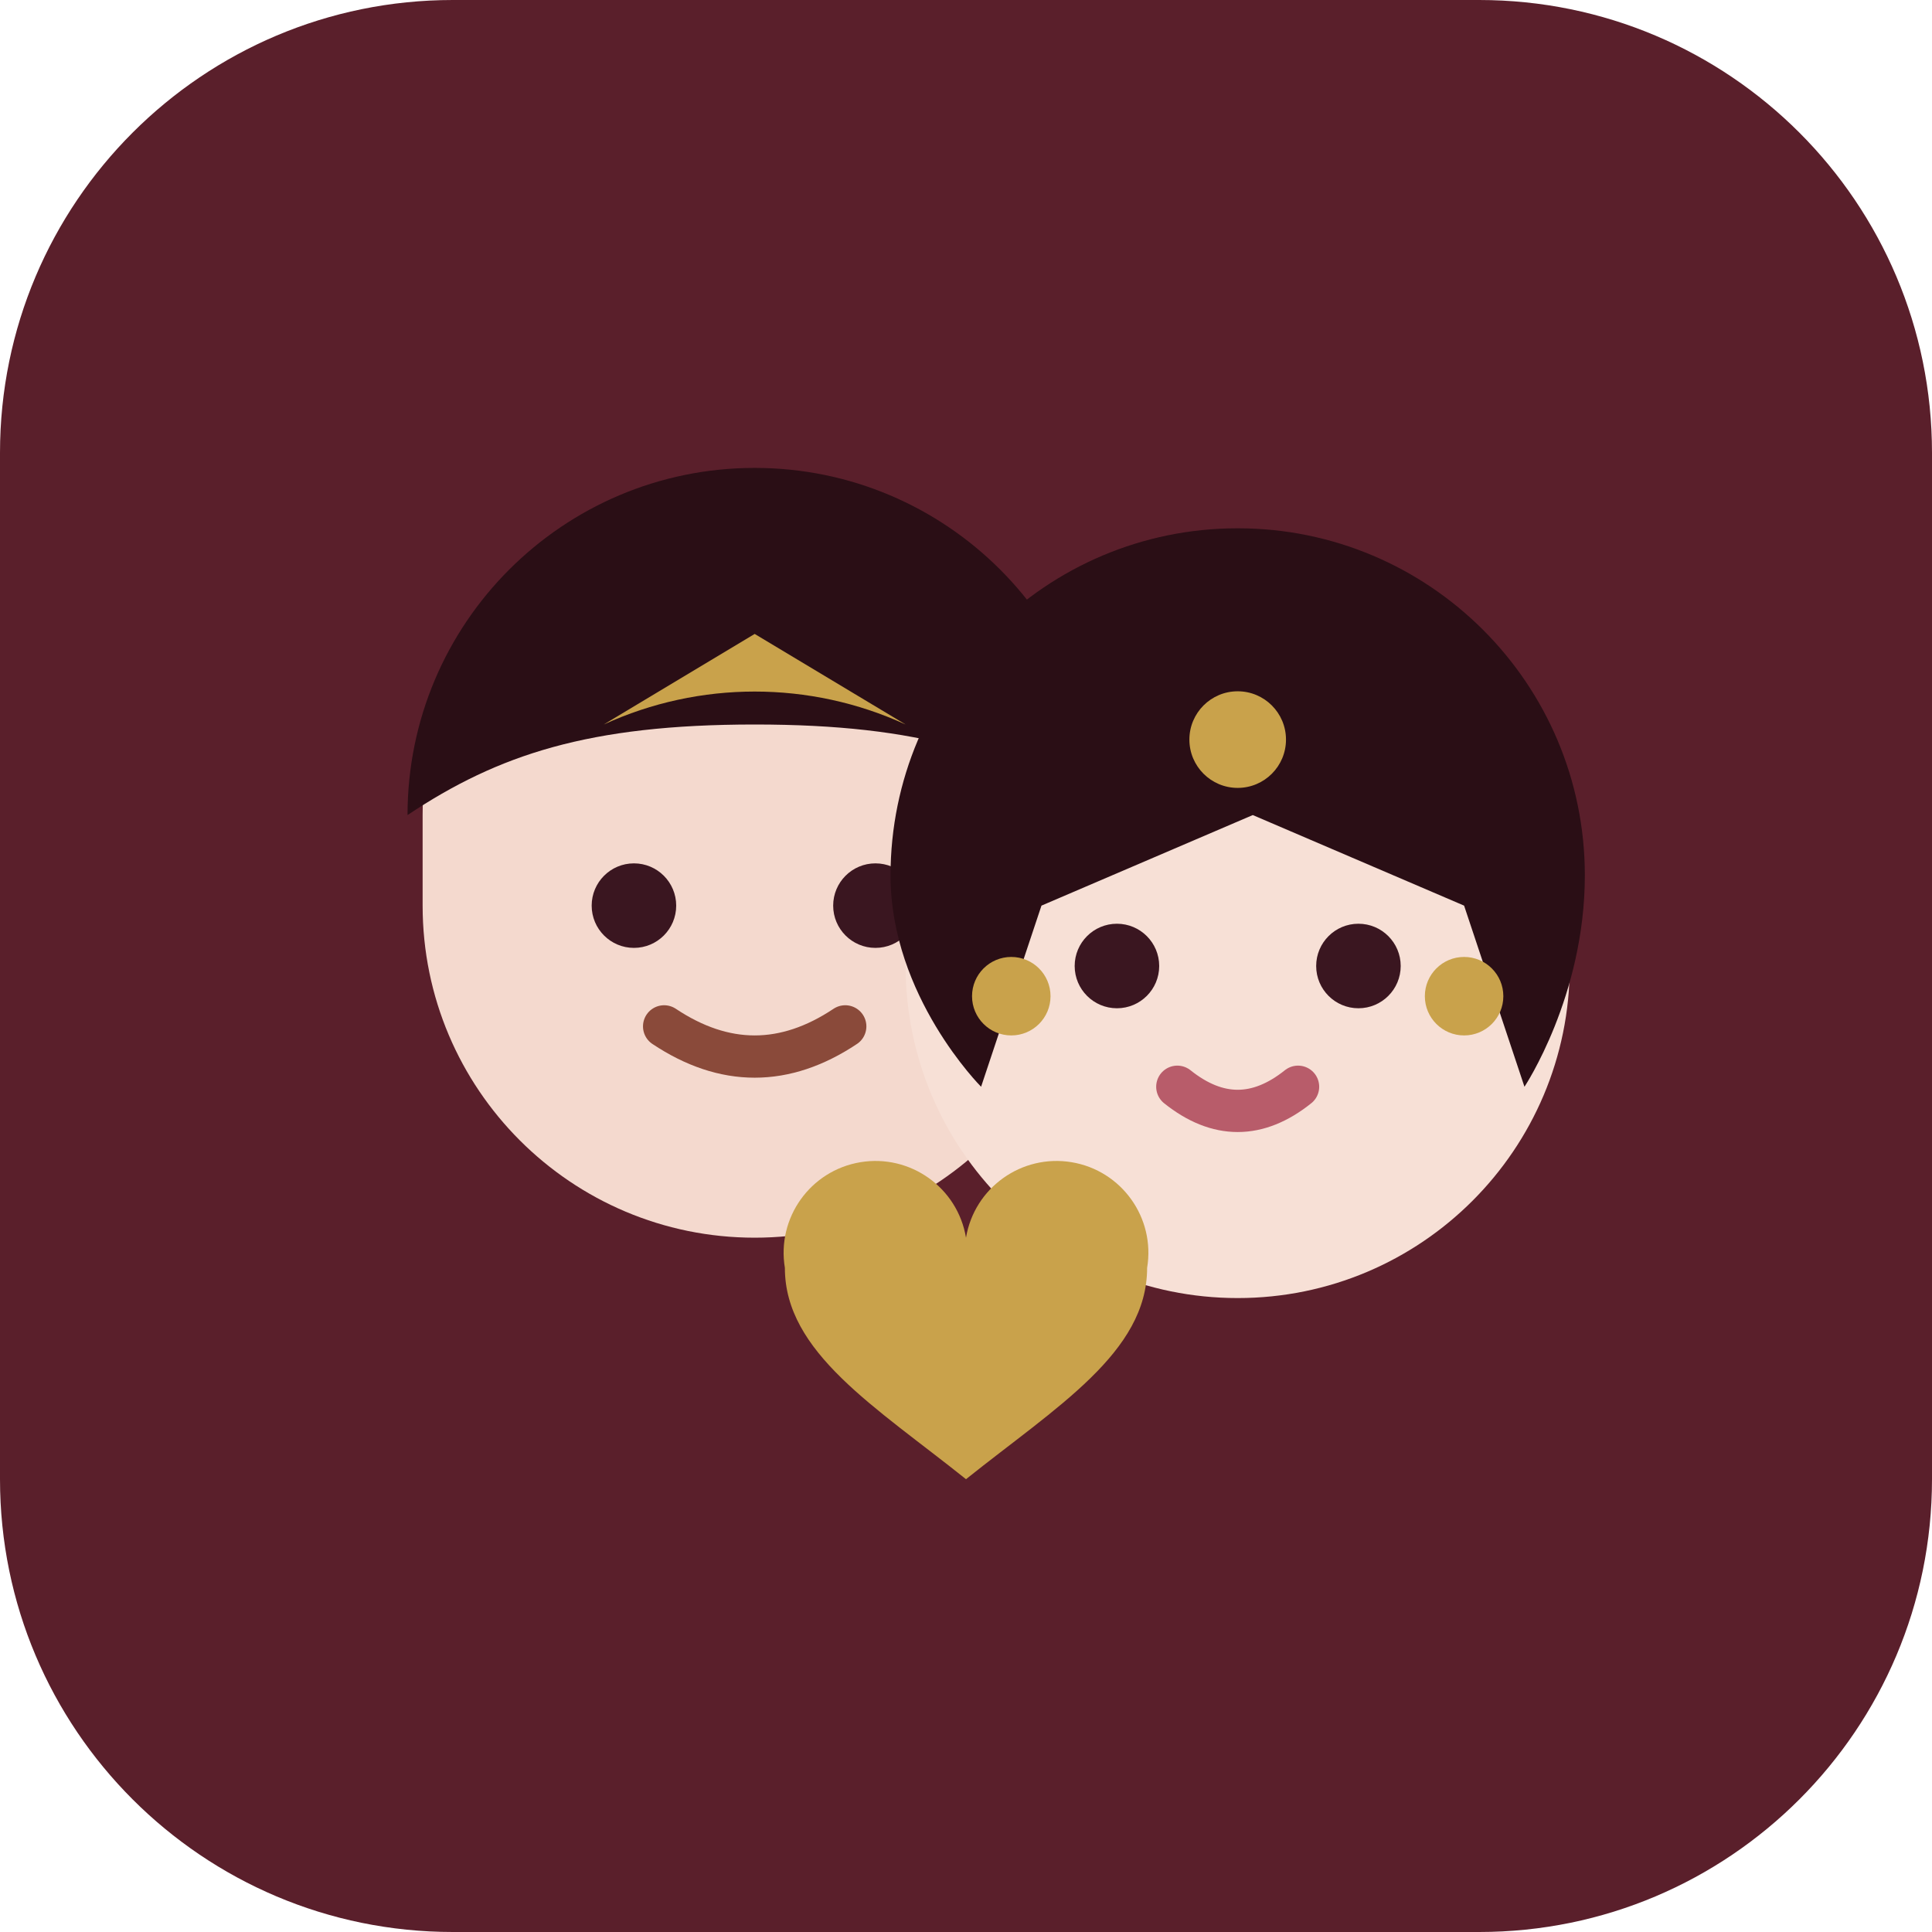
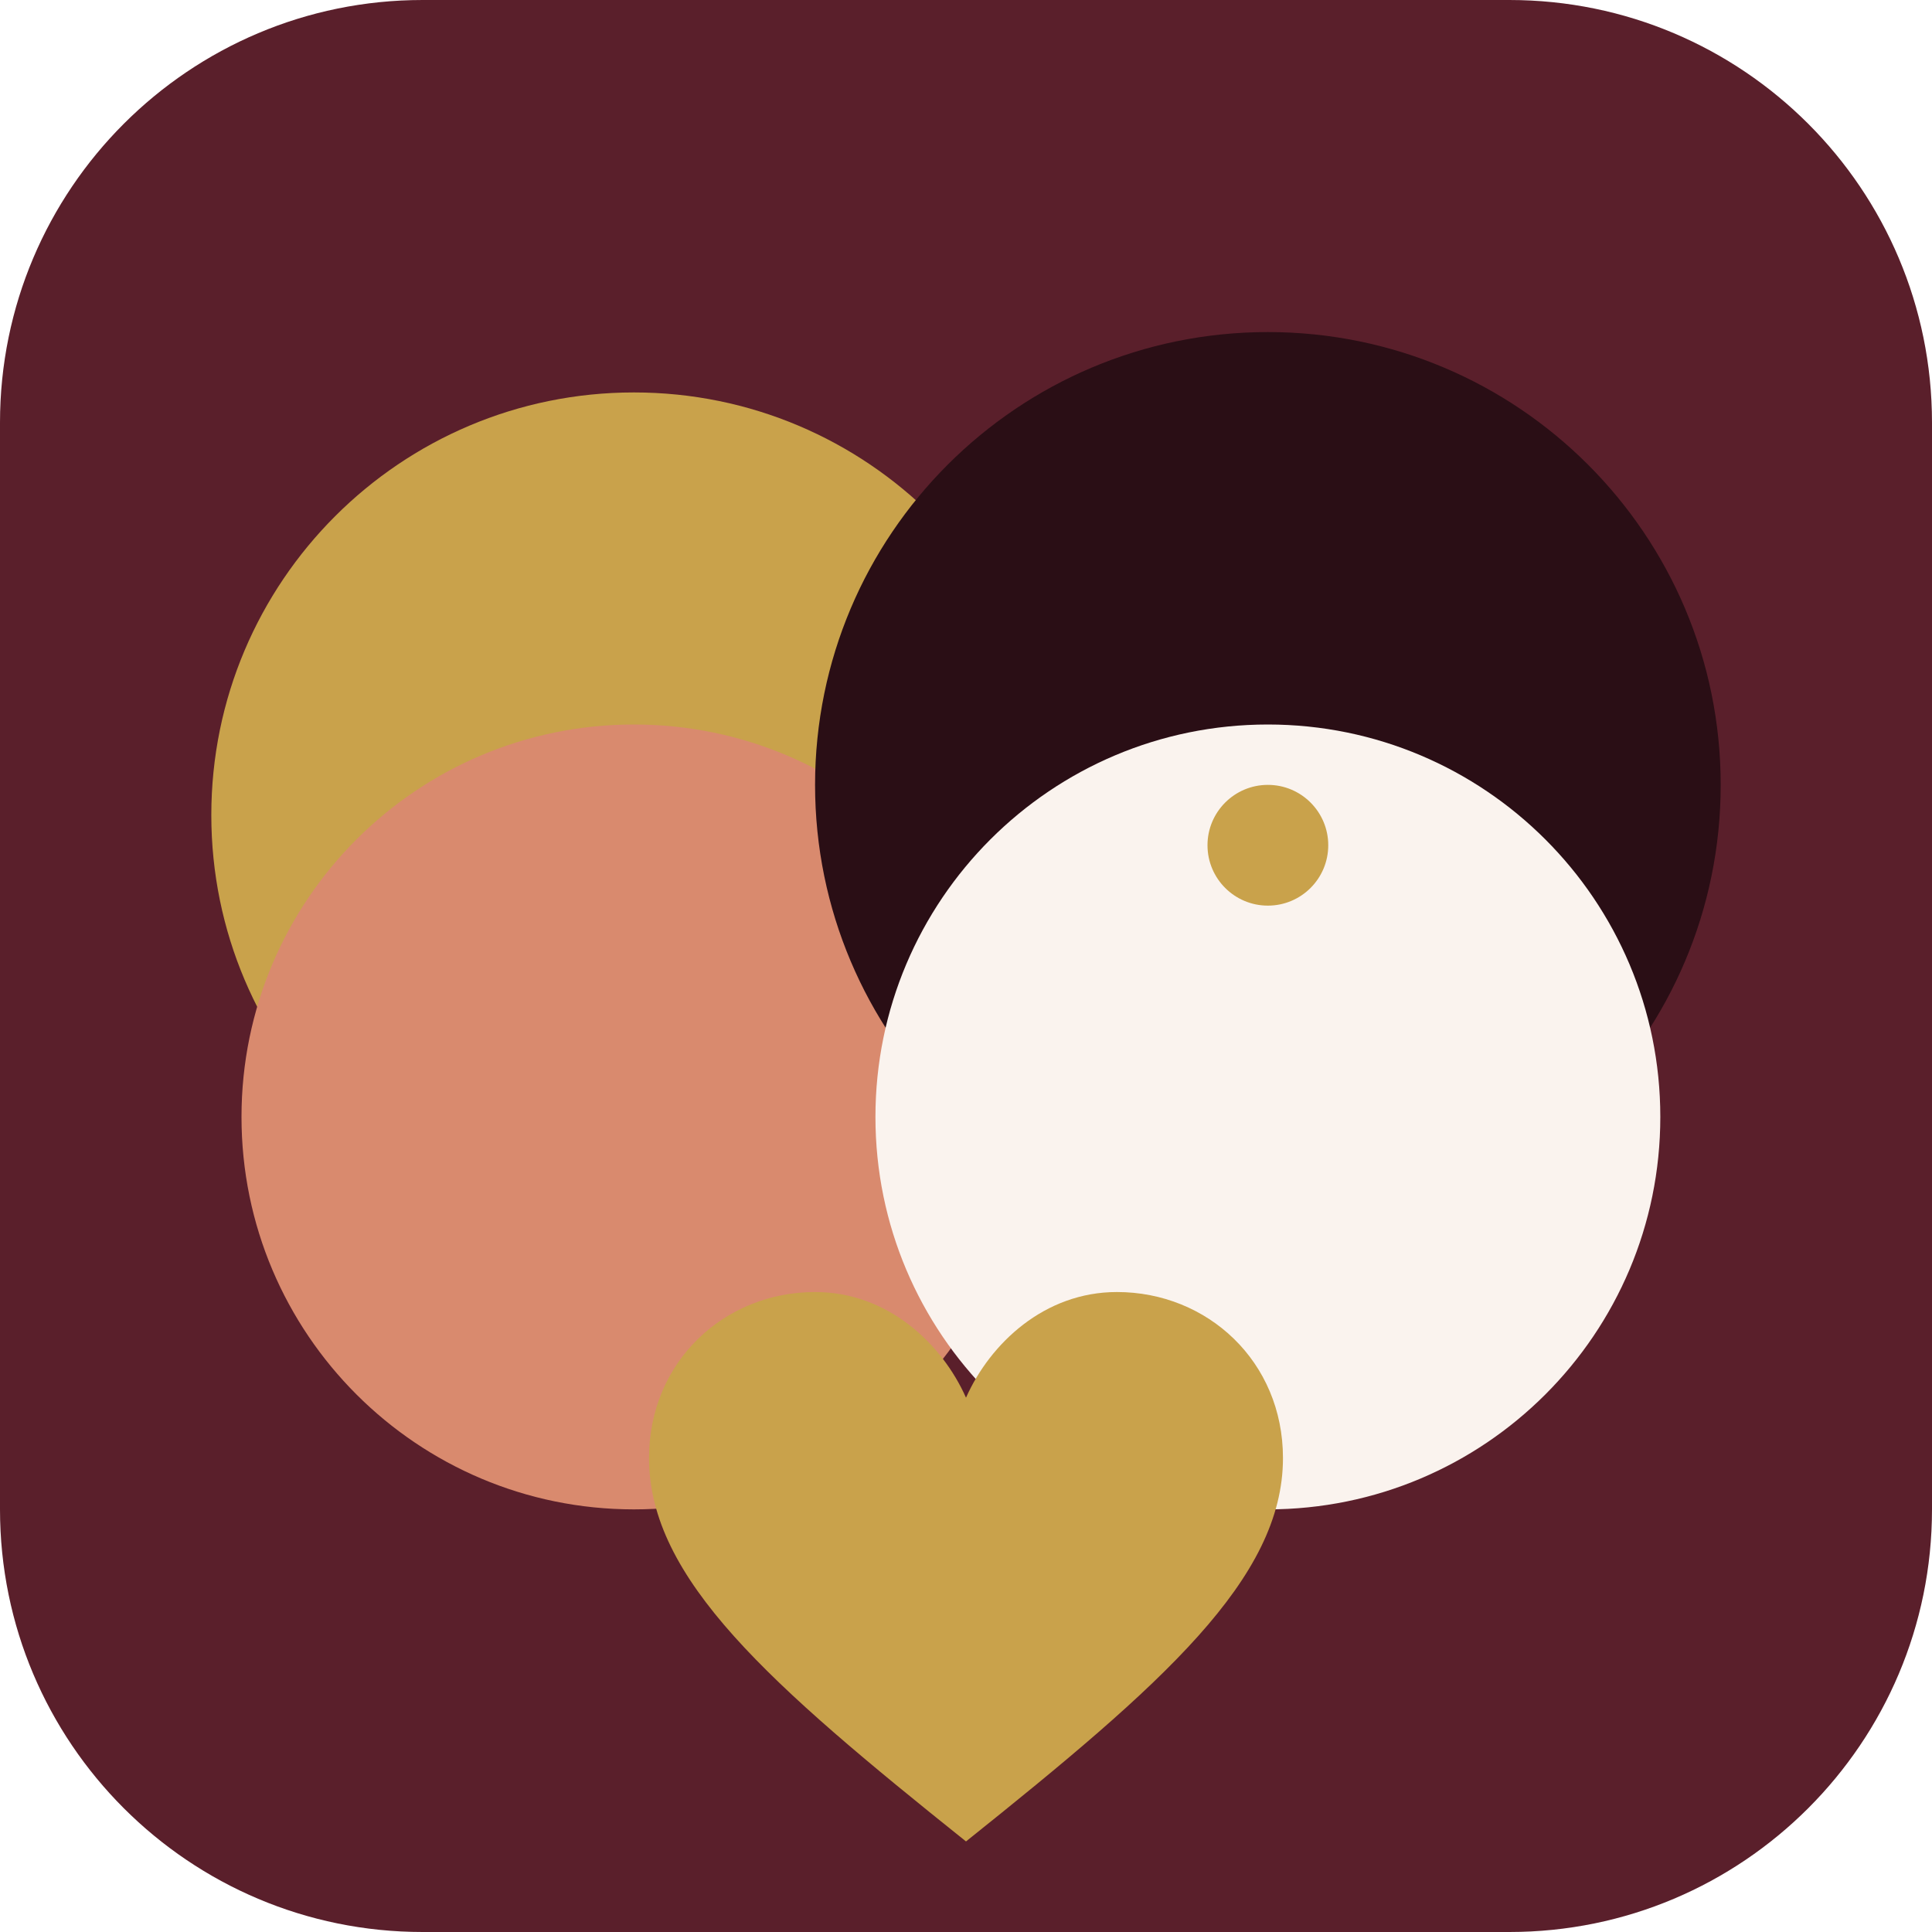
<svg xmlns="http://www.w3.org/2000/svg" width="64" height="64" viewBox="0 0 64 64" role="img" aria-label="Jeena — Nameeta and Jeenendra">
-   <rect width="64" height="64" rx="15" fill="#5A1F2B" />
-   <g>
-     <path d="M14 27a11 11 0 0 1 22 0v3a11 11 0 0 1-22 0z" fill="#F4D9CE" />
-     <path d="M13.5 27a11.5 11.5 0 0 1 23 0c-3-2-6-3-11.5-3S16.5 25 13.5 27z" fill="#2A0E15" />
-     <path d="M20 24l5-3 5 3a12 12 0 0 0-10 0z" fill="#C9A24B" />
-     <circle cx="21" cy="30" r="1.4" fill="#3A1620" />
-     <circle cx="29" cy="30" r="1.4" fill="#3A1620" />
-     <path d="M22 34q3 2 6 0" stroke="#8A4A3A" stroke-width="1.4" fill="none" stroke-linecap="round" />
-   </g>
-   <g>
-     <path d="M30 29a11 11 0 0 1 22 0v3a11 11 0 0 1-22 0z" fill="#F7E0D6" />
-     <path d="M29.5 29a11.5 11.5 0 0 1 23 0c0 4-2 7-2 7l-2-6-7-3-7 3-2 6s-3-3-3-7z" fill="#2A0E15" />
-     <circle cx="41" cy="24.5" r="1.6" fill="#C9A24B" />
-     <circle cx="37" cy="32" r="1.4" fill="#3A1620" />
-     <circle cx="45" cy="32" r="1.4" fill="#3A1620" />
-     <path d="M39 36q2 1.6 4 0" stroke="#B85C6A" stroke-width="1.4" fill="none" stroke-linecap="round" />
-     <circle cx="33.5" cy="33" r="1.3" fill="#C9A24B" />
-     <circle cx="48.5" cy="33" r="1.3" fill="#C9A24B" />
-   </g>
-   <path d="M32 49c-3-2.4-6-4.2-6-7a3 3 0 0 1 6-1 3 3 0 0 1 6 1c0 2.8-3 4.6-6 7z" fill="#C9A24B" />
+   <rect width="64" height="64" rx="14" fill="#5A1F2B" />
+   <circle cx="21" cy="27" r="14" fill="#C9A24B" />
+   <circle cx="21" cy="37" r="13" fill="#D98A6E" />
+   <circle cx="42" cy="26" r="15" fill="#2A0E15" />
+   <circle cx="42" cy="37" r="13" fill="#FAF3EE" />
+   <circle cx="42" cy="28" r="2" fill="#C9A24B" />
+   <path d="M32 61            C 25.5 55.8 21.5 52.3 21.5 48.3            C 21.5 45.1 24 42.8 27 42.8            C 29.4 42.8 31.2 44.5 32 46.3            C 32.8 44.5 34.6 42.8 37 42.8            C 40 42.8 42.5 45.1 42.5 48.3            C 42.5 52.3 38.5 55.8 32 61 Z" fill="#C9A24B" />
</svg>
